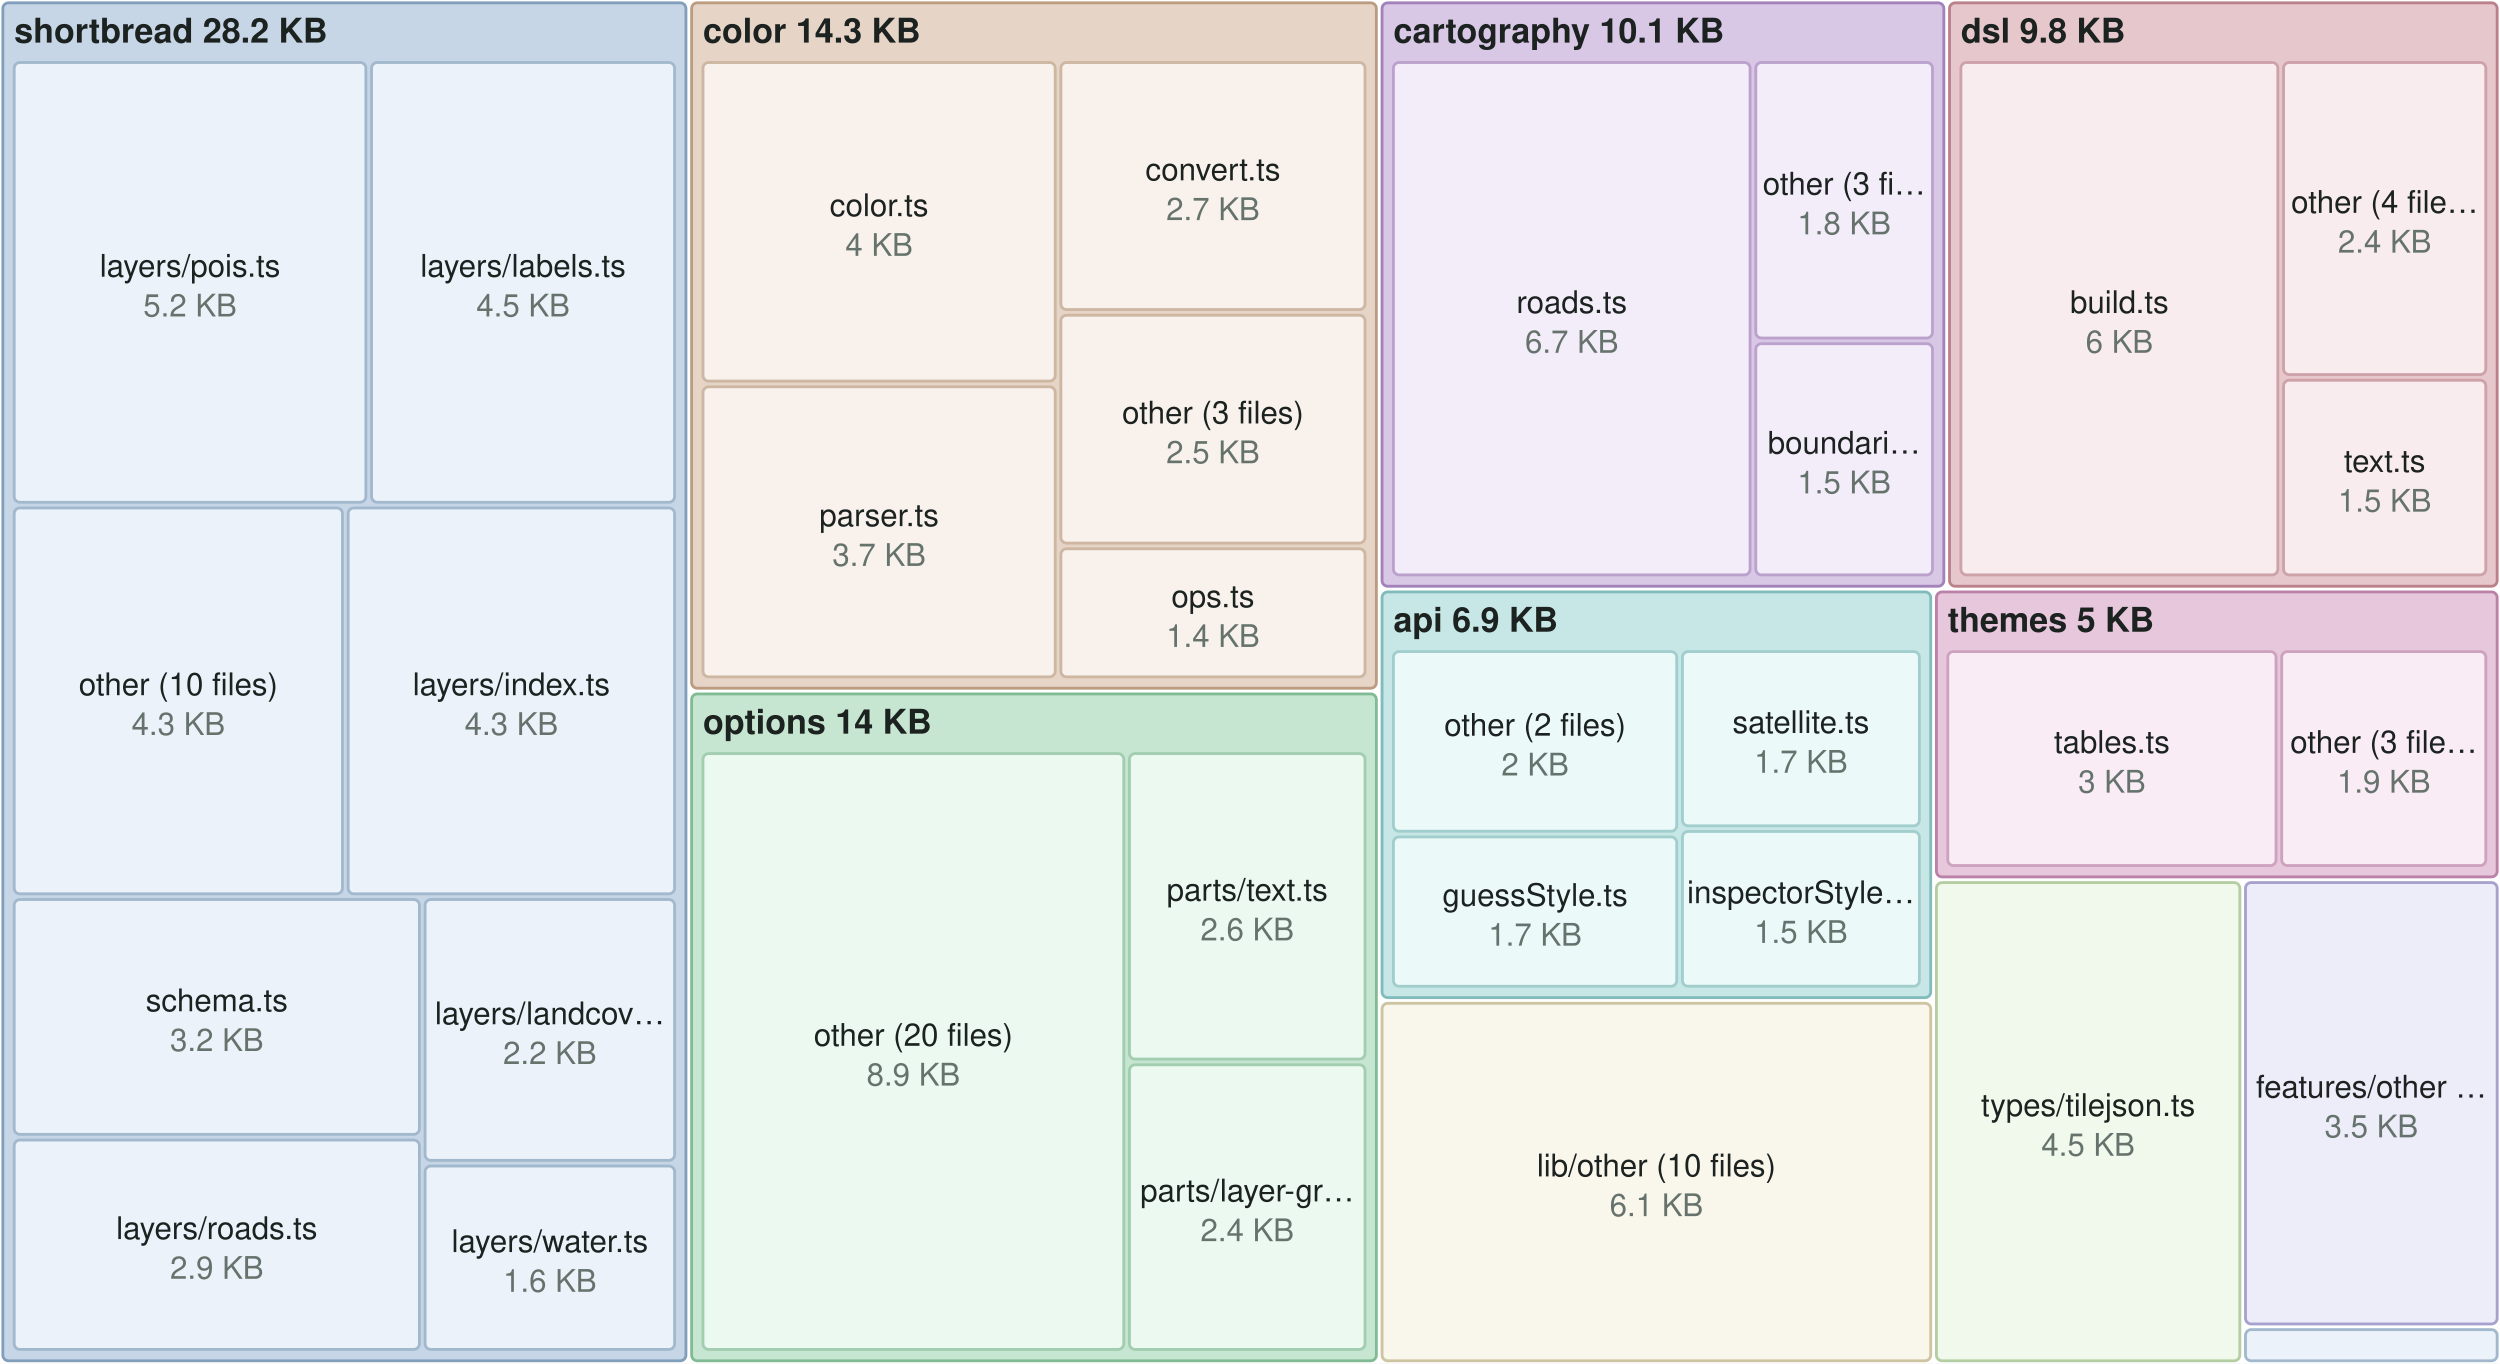
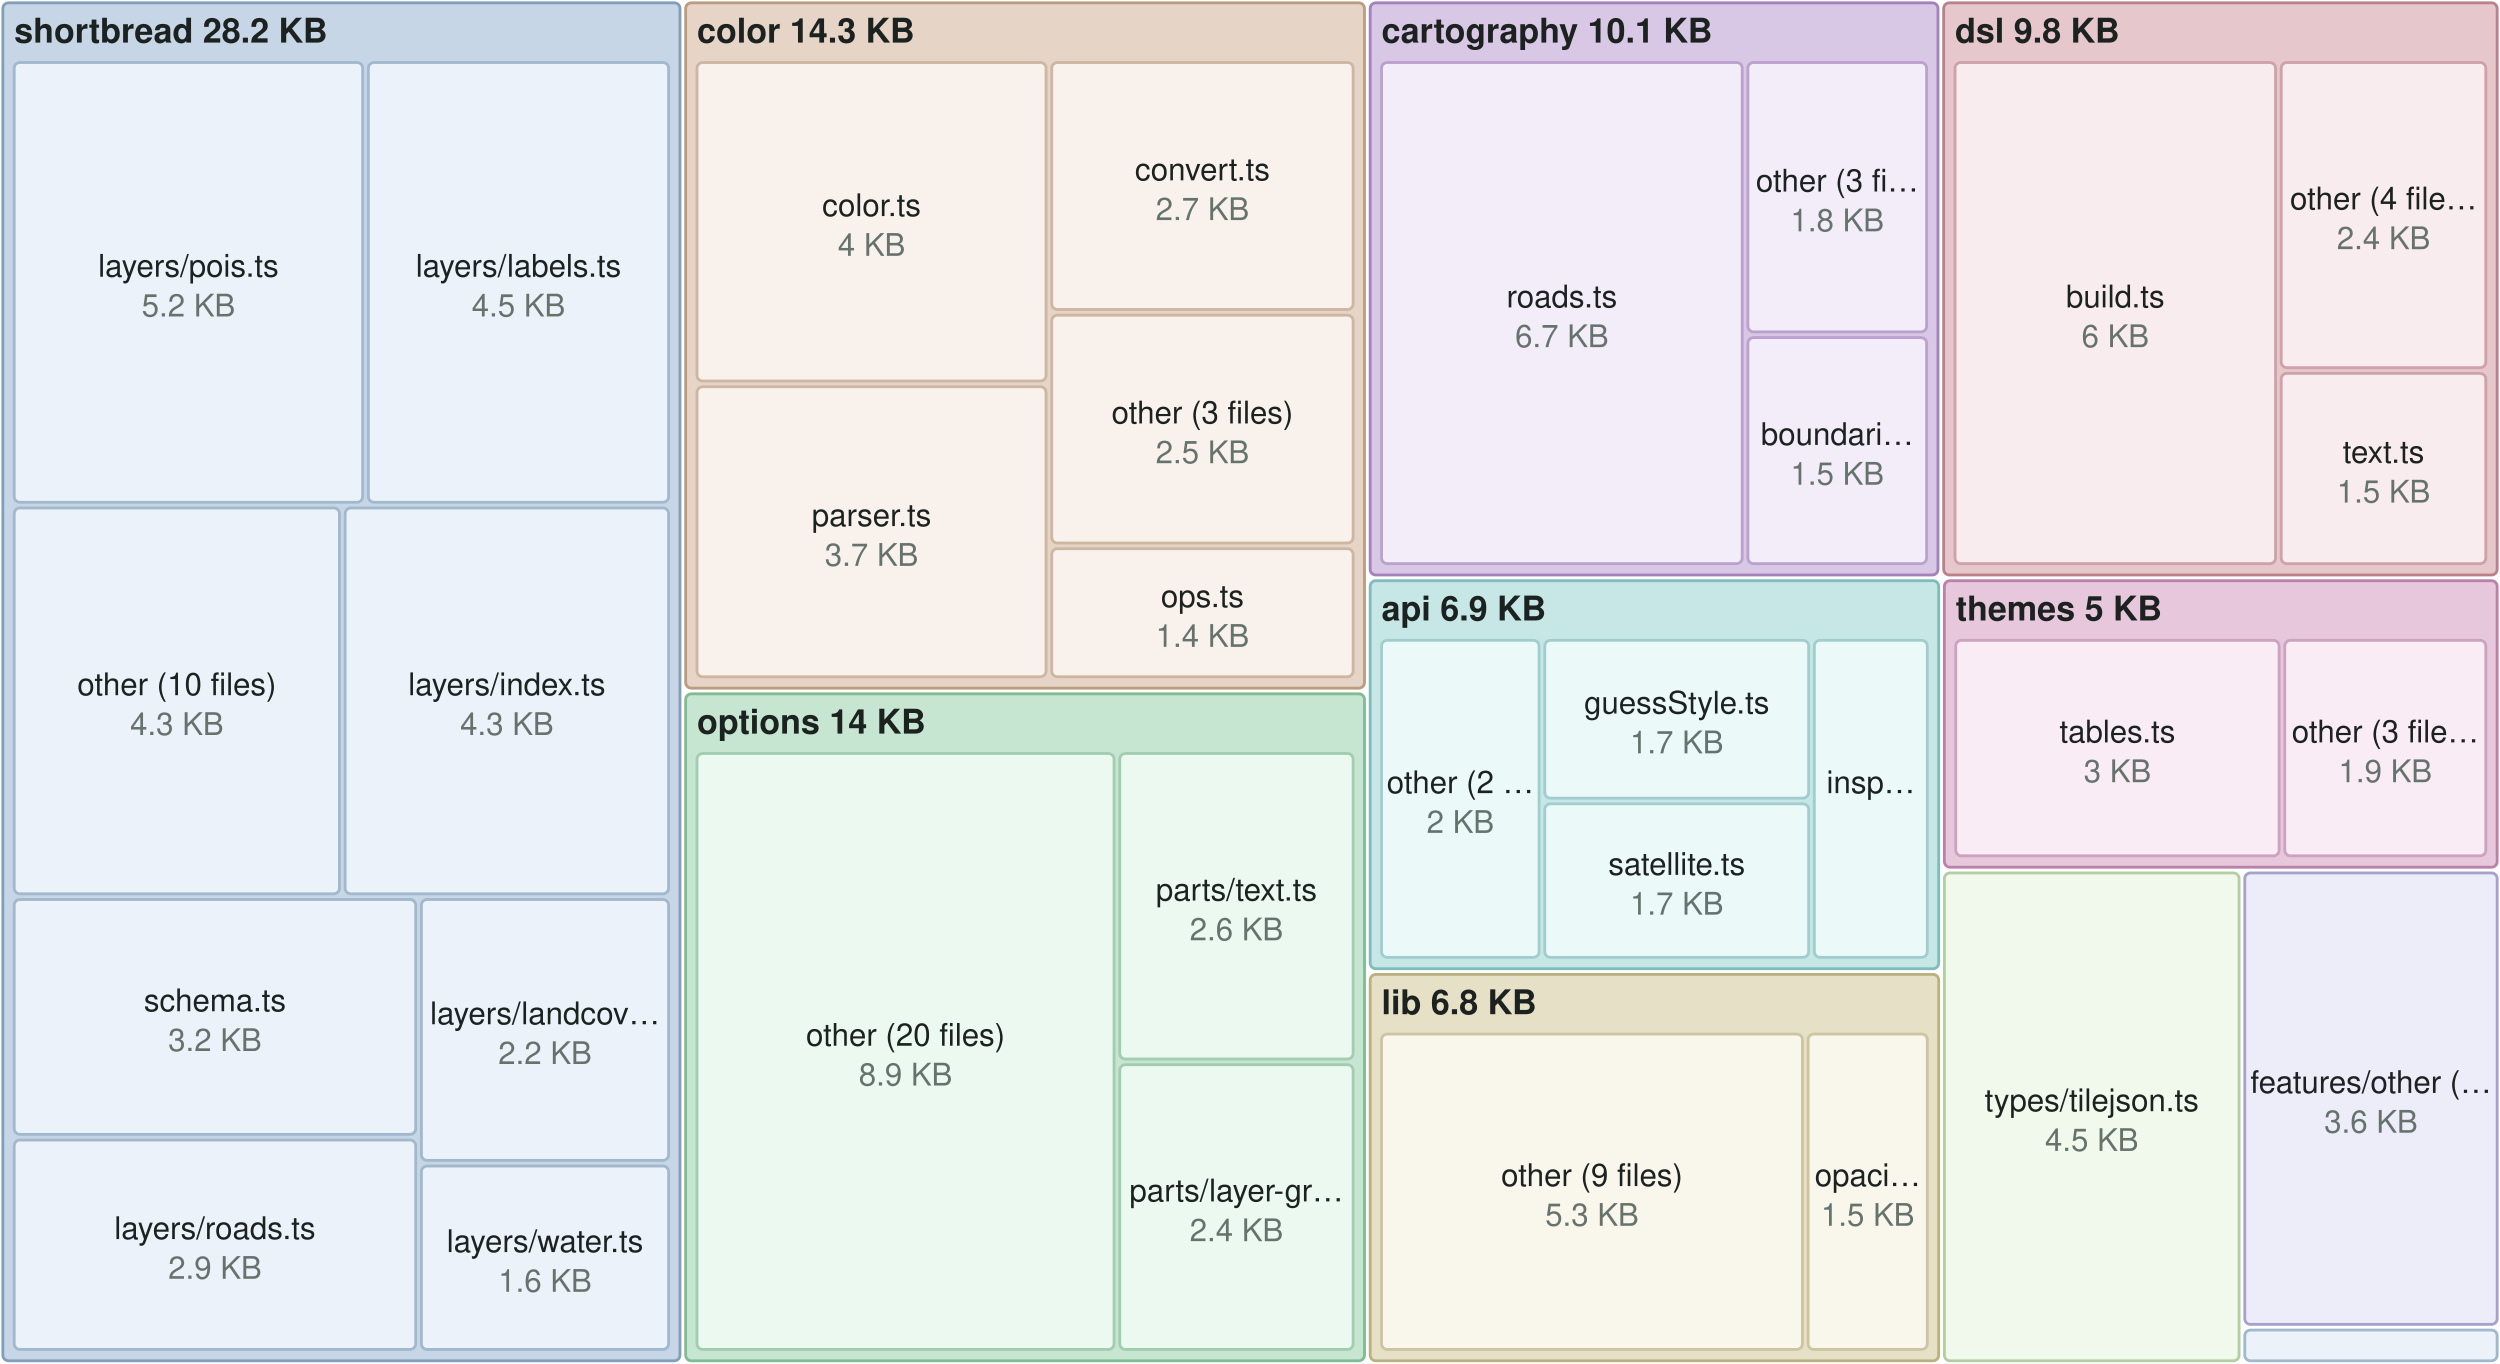
<svg xmlns="http://www.w3.org/2000/svg" width="880" height="480" viewBox="0 0 880 480">
  <style>
	.background { fill: #ffffff; }
	text { font-family: Helvetica, Arial, 'Liberation Sans', sans-serif; }
	.group-label { fill: #1b2220; font-weight: 600; font-size: 12px; }
	.leaf-label { fill: #1b2220; font-size: 11px; text-anchor: middle; }
	.leaf-size { fill: #66736d; font-size: 11px; text-anchor: middle; }
	.group-box, .leaf-box { stroke-width: 1; }
	.leaf:hover .leaf-box { stroke-width: 2; }
	.c0 .group-box { fill: hsl(210 38% 84%); stroke: hsl(210 30% 62%); }
	.c0 .leaf-box { fill: hsl(210 50% 95%); stroke: hsl(210 30% 72%); }
	.c1 .group-box { fill: hsl(28 38% 84%); stroke: hsl(28 30% 62%); }
	.c1 .leaf-box { fill: hsl(28 50% 95%); stroke: hsl(28 30% 72%); }
	.c2 .group-box { fill: hsl(140 38% 84%); stroke: hsl(140 30% 62%); }
	.c2 .leaf-box { fill: hsl(140 50% 95%); stroke: hsl(140 30% 72%); }
	.c3 .group-box { fill: hsl(275 38% 84%); stroke: hsl(275 30% 62%); }
	.c3 .leaf-box { fill: hsl(275 50% 95%); stroke: hsl(275 30% 72%); }
	.c4 .group-box { fill: hsl(350 38% 84%); stroke: hsl(350 30% 62%); }
	.c4 .leaf-box { fill: hsl(350 50% 95%); stroke: hsl(350 30% 72%); }
	.c5 .group-box { fill: hsl(180 38% 84%); stroke: hsl(180 30% 62%); }
	.c5 .leaf-box { fill: hsl(180 50% 95%); stroke: hsl(180 30% 72%); }
	.c6 .group-box { fill: hsl(48 38% 84%); stroke: hsl(48 30% 62%); }
	.c6 .leaf-box { fill: hsl(48 50% 95%); stroke: hsl(48 30% 72%); }
	.c7 .group-box { fill: hsl(320 38% 84%); stroke: hsl(320 30% 62%); }
	.c7 .leaf-box { fill: hsl(320 50% 95%); stroke: hsl(320 30% 72%); }
	.c8 .group-box { fill: hsl(95 38% 84%); stroke: hsl(95 30% 62%); }
	.c8 .leaf-box { fill: hsl(95 50% 95%); stroke: hsl(95 30% 72%); }
	.c9 .group-box { fill: hsl(245 38% 84%); stroke: hsl(245 30% 62%); }
	.c9 .leaf-box { fill: hsl(245 50% 95%); stroke: hsl(245 30% 72%); }
	@media (prefers-color-scheme: dark) {
		.background { fill: #0d1117; }
		.group-label, .leaf-label { fill: #e6edf3; }
		.leaf-size { fill: #8b949e; }
		.c0 .group-box { fill: hsl(210 22% 22%); stroke: hsl(210 20% 38%); }
		.c0 .leaf-box { fill: hsl(210 25% 14%); stroke: hsl(210 20% 32%); }
		.c1 .group-box { fill: hsl(28 22% 22%); stroke: hsl(28 20% 38%); }
		.c1 .leaf-box { fill: hsl(28 25% 14%); stroke: hsl(28 20% 32%); }
		.c2 .group-box { fill: hsl(140 22% 22%); stroke: hsl(140 20% 38%); }
		.c2 .leaf-box { fill: hsl(140 25% 14%); stroke: hsl(140 20% 32%); }
		.c3 .group-box { fill: hsl(275 22% 22%); stroke: hsl(275 20% 38%); }
		.c3 .leaf-box { fill: hsl(275 25% 14%); stroke: hsl(275 20% 32%); }
		.c4 .group-box { fill: hsl(350 22% 22%); stroke: hsl(350 20% 38%); }
		.c4 .leaf-box { fill: hsl(350 25% 14%); stroke: hsl(350 20% 32%); }
		.c5 .group-box { fill: hsl(180 22% 22%); stroke: hsl(180 20% 38%); }
		.c5 .leaf-box { fill: hsl(180 25% 14%); stroke: hsl(180 20% 32%); }
		.c6 .group-box { fill: hsl(48 22% 22%); stroke: hsl(48 20% 38%); }
		.c6 .leaf-box { fill: hsl(48 25% 14%); stroke: hsl(48 20% 32%); }
		.c7 .group-box { fill: hsl(320 22% 22%); stroke: hsl(320 20% 38%); }
		.c7 .leaf-box { fill: hsl(320 25% 14%); stroke: hsl(320 20% 32%); }
		.c8 .group-box { fill: hsl(95 22% 22%); stroke: hsl(95 20% 38%); }
		.c8 .leaf-box { fill: hsl(95 25% 14%); stroke: hsl(95 20% 32%); }
		.c9 .group-box { fill: hsl(245 22% 22%); stroke: hsl(245 20% 38%); }
		.c9 .leaf-box { fill: hsl(245 25% 14%); stroke: hsl(245 20% 32%); }
	}
</style>
  <rect class="background" width="880" height="480" />
  <g class="group c0">
-     <rect class="group-box" x="1" y="1" width="240.45" height="478" rx="2" />
+     <rect class="group-box" x="1" y="1" width="238.35" height="478" rx="2" />
    <text class="group-label" x="5" y="15" textLength="108.71" lengthAdjust="spacingAndGlyphs">shortbread 28.2 KB</text>
  </g>
  <g class="leaf c0">
-     <rect class="leaf-box" x="5" y="22" width="123.79" height="154.8" rx="2" />
-     <text class="leaf-label" x="66.89" y="97.4" textLength="64.19" lengthAdjust="spacingAndGlyphs">layers/pois.ts</text>
-     <text class="leaf-size" x="66.89" y="111.4" textLength="33.02" lengthAdjust="spacingAndGlyphs">5.2 KB</text>
-   </g>
-   <g class="leaf c0">
-     <rect class="leaf-box" x="130.79" y="22" width="106.66" height="154.8" rx="2" />
-     <text class="leaf-label" x="184.12" y="97.4" textLength="72.74" lengthAdjust="spacingAndGlyphs">layers/labels.ts</text>
-     <text class="leaf-size" x="184.12" y="111.4" textLength="33.02" lengthAdjust="spacingAndGlyphs">4.5 KB</text>
-   </g>
-   <g class="leaf c0">
-     <rect class="leaf-box" x="5" y="178.8" width="115.55" height="135.83" rx="2" />
-     <text class="leaf-label" x="62.77" y="244.71" textLength="70.3" lengthAdjust="spacingAndGlyphs">other (10 files)</text>
-     <text class="leaf-size" x="62.77" y="258.71" textLength="33.02" lengthAdjust="spacingAndGlyphs">4.3 KB</text>
-   </g>
-   <g class="leaf c0">
-     <rect class="leaf-box" x="122.55" y="178.8" width="114.9" height="135.83" rx="2" />
-     <text class="leaf-label" x="180" y="244.71" textLength="70.3" lengthAdjust="spacingAndGlyphs">layers/index.ts</text>
-     <text class="leaf-size" x="180" y="258.71" textLength="33.02" lengthAdjust="spacingAndGlyphs">4.3 KB</text>
-   </g>
-   <g class="leaf c0">
-     <rect class="leaf-box" x="5" y="316.63" width="142.63" height="82.66" rx="2" />
-     <text class="leaf-label" x="76.31" y="355.96" textLength="50.13" lengthAdjust="spacingAndGlyphs">schema.ts</text>
-     <text class="leaf-size" x="76.31" y="369.96" textLength="33.02" lengthAdjust="spacingAndGlyphs">3.2 KB</text>
-   </g>
-   <g class="leaf c0">
-     <rect class="leaf-box" x="5" y="401.29" width="142.63" height="73.71" rx="2" />
-     <text class="leaf-label" x="76.31" y="436.14" textLength="71.52" lengthAdjust="spacingAndGlyphs">layers/roads.ts</text>
-     <text class="leaf-size" x="76.31" y="450.14" textLength="33.02" lengthAdjust="spacingAndGlyphs">2.9 KB</text>
-   </g>
-   <g class="leaf c0">
-     <rect class="leaf-box" x="149.63" y="316.63" width="87.83" height="91.82" rx="2" />
-     <text class="leaf-label" x="193.54" y="360.54" textLength="76.42" lengthAdjust="spacingAndGlyphs">layers/landcov…</text>
-     <text class="leaf-size" x="193.54" y="374.54" textLength="33.02" lengthAdjust="spacingAndGlyphs">2.2 KB</text>
-   </g>
-   <g class="leaf c0">
-     <rect class="leaf-box" x="149.63" y="410.45" width="87.83" height="64.55" rx="2" />
-     <text class="leaf-label" x="193.54" y="440.72" textLength="70.91" lengthAdjust="spacingAndGlyphs">layers/water.ts</text>
-     <text class="leaf-size" x="193.54" y="454.72" textLength="33.02" lengthAdjust="spacingAndGlyphs">1.6 KB</text>
+     <rect class="leaf-box" x="5" y="22" width="122.66" height="154.8" rx="2" />
+     <text class="leaf-label" x="66.33" y="97.4" textLength="64.19" lengthAdjust="spacingAndGlyphs">layers/pois.ts</text>
+     <text class="leaf-size" x="66.33" y="111.4" textLength="33.02" lengthAdjust="spacingAndGlyphs">5.2 KB</text>
+   </g>
+   <g class="leaf c0">
+     <rect class="leaf-box" x="129.66" y="22" width="105.69" height="154.8" rx="2" />
+     <text class="leaf-label" x="182.5" y="97.4" textLength="72.74" lengthAdjust="spacingAndGlyphs">layers/labels.ts</text>
+     <text class="leaf-size" x="182.5" y="111.4" textLength="33.02" lengthAdjust="spacingAndGlyphs">4.5 KB</text>
+   </g>
+   <g class="leaf c0">
+     <rect class="leaf-box" x="5" y="178.8" width="114.49" height="135.83" rx="2" />
+     <text class="leaf-label" x="62.25" y="244.71" textLength="70.3" lengthAdjust="spacingAndGlyphs">other (10 files)</text>
+     <text class="leaf-size" x="62.25" y="258.71" textLength="33.02" lengthAdjust="spacingAndGlyphs">4.3 KB</text>
+   </g>
+   <g class="leaf c0">
+     <rect class="leaf-box" x="121.49" y="178.8" width="113.85" height="135.83" rx="2" />
+     <text class="leaf-label" x="178.42" y="244.71" textLength="70.3" lengthAdjust="spacingAndGlyphs">layers/index.ts</text>
+     <text class="leaf-size" x="178.42" y="258.71" textLength="33.02" lengthAdjust="spacingAndGlyphs">4.3 KB</text>
+   </g>
+   <g class="leaf c0">
+     <rect class="leaf-box" x="5" y="316.63" width="141.33" height="82.66" rx="2" />
+     <text class="leaf-label" x="75.66" y="355.96" textLength="50.13" lengthAdjust="spacingAndGlyphs">schema.ts</text>
+     <text class="leaf-size" x="75.66" y="369.96" textLength="33.02" lengthAdjust="spacingAndGlyphs">3.2 KB</text>
+   </g>
+   <g class="leaf c0">
+     <rect class="leaf-box" x="5" y="401.29" width="141.33" height="73.71" rx="2" />
+     <text class="leaf-label" x="75.66" y="436.14" textLength="71.52" lengthAdjust="spacingAndGlyphs">layers/roads.ts</text>
+     <text class="leaf-size" x="75.66" y="450.14" textLength="33.02" lengthAdjust="spacingAndGlyphs">2.9 KB</text>
+   </g>
+   <g class="leaf c0">
+     <rect class="leaf-box" x="148.33" y="316.63" width="87.02" height="91.82" rx="2" />
+     <text class="leaf-label" x="191.84" y="360.54" textLength="76.42" lengthAdjust="spacingAndGlyphs">layers/landcov…</text>
+     <text class="leaf-size" x="191.84" y="374.54" textLength="33.02" lengthAdjust="spacingAndGlyphs">2.2 KB</text>
+   </g>
+   <g class="leaf c0">
+     <rect class="leaf-box" x="148.33" y="410.45" width="87.02" height="64.55" rx="2" />
+     <text class="leaf-label" x="191.84" y="440.72" textLength="70.91" lengthAdjust="spacingAndGlyphs">layers/water.ts</text>
+     <text class="leaf-size" x="191.84" y="454.72" textLength="33.02" lengthAdjust="spacingAndGlyphs">1.6 KB</text>
  </g>
  <g class="group c1">
-     <rect class="group-box" x="243.45" y="1" width="241.03" height="241.26" rx="2" />
-     <text class="group-label" x="247.45" y="15" textLength="75.37" lengthAdjust="spacingAndGlyphs">color 14.3 KB</text>
-   </g>
-   <g class="leaf c1">
-     <rect class="leaf-box" x="247.45" y="22" width="123.98" height="112.15" rx="2" />
-     <text class="leaf-label" x="309.44" y="76.07" textLength="35.45" lengthAdjust="spacingAndGlyphs">color.ts</text>
-     <text class="leaf-size" x="309.44" y="90.07" textLength="23.85" lengthAdjust="spacingAndGlyphs">4 KB</text>
-   </g>
-   <g class="leaf c1">
-     <rect class="leaf-box" x="247.45" y="136.15" width="123.98" height="102.11" rx="2" />
-     <text class="leaf-label" x="309.44" y="185.2" textLength="42.79" lengthAdjust="spacingAndGlyphs">parser.ts</text>
-     <text class="leaf-size" x="309.44" y="199.2" textLength="33.02" lengthAdjust="spacingAndGlyphs">3.7 KB</text>
-   </g>
-   <g class="leaf c1">
-     <rect class="leaf-box" x="373.43" y="22" width="107.05" height="86.96" rx="2" />
-     <text class="leaf-label" x="426.95" y="63.48" textLength="47.69" lengthAdjust="spacingAndGlyphs">convert.ts</text>
-     <text class="leaf-size" x="426.95" y="77.48" textLength="33.02" lengthAdjust="spacingAndGlyphs">2.7 KB</text>
-   </g>
-   <g class="leaf c1">
-     <rect class="leaf-box" x="373.43" y="110.96" width="107.05" height="80.21" rx="2" />
-     <text class="leaf-label" x="426.95" y="149.07" textLength="64.19" lengthAdjust="spacingAndGlyphs">other (3 files)</text>
-     <text class="leaf-size" x="426.95" y="163.07" textLength="33.02" lengthAdjust="spacingAndGlyphs">2.5 KB</text>
-   </g>
-   <g class="leaf c1">
-     <rect class="leaf-box" x="373.43" y="193.17" width="107.05" height="45.09" rx="2" />
-     <text class="leaf-label" x="426.95" y="213.72" textLength="29.35" lengthAdjust="spacingAndGlyphs">ops.ts</text>
-     <text class="leaf-size" x="426.95" y="227.72" textLength="33.02" lengthAdjust="spacingAndGlyphs">1.4 KB</text>
+     <rect class="group-box" x="241.35" y="1" width="238.95" height="241.23" rx="2" />
+     <text class="group-label" x="245.35" y="15" textLength="75.37" lengthAdjust="spacingAndGlyphs">color 14.3 KB</text>
+   </g>
+   <g class="leaf c1">
+     <rect class="leaf-box" x="245.35" y="22" width="122.86" height="112.13" rx="2" />
+     <text class="leaf-label" x="306.78" y="76.06" textLength="35.45" lengthAdjust="spacingAndGlyphs">color.ts</text>
+     <text class="leaf-size" x="306.78" y="90.06" textLength="23.85" lengthAdjust="spacingAndGlyphs">4 KB</text>
+   </g>
+   <g class="leaf c1">
+     <rect class="leaf-box" x="245.35" y="136.13" width="122.86" height="102.1" rx="2" />
+     <text class="leaf-label" x="306.78" y="185.18" textLength="42.79" lengthAdjust="spacingAndGlyphs">parser.ts</text>
+     <text class="leaf-size" x="306.78" y="199.18" textLength="33.02" lengthAdjust="spacingAndGlyphs">3.7 KB</text>
+   </g>
+   <g class="leaf c1">
+     <rect class="leaf-box" x="370.21" y="22" width="106.09" height="86.95" rx="2" />
+     <text class="leaf-label" x="423.25" y="63.47" textLength="47.69" lengthAdjust="spacingAndGlyphs">convert.ts</text>
+     <text class="leaf-size" x="423.25" y="77.47" textLength="33.02" lengthAdjust="spacingAndGlyphs">2.7 KB</text>
+   </g>
+   <g class="leaf c1">
+     <rect class="leaf-box" x="370.21" y="110.95" width="106.09" height="80.2" rx="2" />
+     <text class="leaf-label" x="423.25" y="149.05" textLength="64.19" lengthAdjust="spacingAndGlyphs">other (3 files)</text>
+     <text class="leaf-size" x="423.25" y="163.05" textLength="33.02" lengthAdjust="spacingAndGlyphs">2.5 KB</text>
+   </g>
+   <g class="leaf c1">
+     <rect class="leaf-box" x="370.21" y="193.14" width="106.09" height="45.08" rx="2" />
+     <text class="leaf-label" x="423.25" y="213.69" textLength="29.35" lengthAdjust="spacingAndGlyphs">ops.ts</text>
+     <text class="leaf-size" x="423.25" y="227.69" textLength="33.02" lengthAdjust="spacingAndGlyphs">1.4 KB</text>
  </g>
  <g class="group c2">
-     <rect class="group-box" x="243.45" y="244.26" width="241.03" height="234.74" rx="2" />
-     <text class="group-label" x="247.45" y="258.26" textLength="79.36" lengthAdjust="spacingAndGlyphs">options 14 KB</text>
+     <rect class="group-box" x="241.35" y="244.23" width="238.95" height="234.77" rx="2" />
+     <text class="group-label" x="245.35" y="258.23" textLength="79.36" lengthAdjust="spacingAndGlyphs">options 14 KB</text>
  </g>
  <g class="leaf c2">
-     <rect class="leaf-box" x="247.45" y="265.26" width="148.11" height="209.74" rx="2" />
-     <text class="leaf-label" x="321.5" y="368.13" textLength="70.3" lengthAdjust="spacingAndGlyphs">other (20 files)</text>
-     <text class="leaf-size" x="321.5" y="382.13" textLength="33.02" lengthAdjust="spacingAndGlyphs">8.9 KB</text>
+     <rect class="leaf-box" x="245.35" y="265.23" width="146.8" height="209.77" rx="2" />
+     <text class="leaf-label" x="318.75" y="368.11" textLength="70.3" lengthAdjust="spacingAndGlyphs">other (20 files)</text>
+     <text class="leaf-size" x="318.75" y="382.11" textLength="33.02" lengthAdjust="spacingAndGlyphs">8.9 KB</text>
  </g>
  <g class="leaf c2">
-     <rect class="leaf-box" x="397.56" y="265.26" width="82.92" height="107.54" rx="2" />
-     <text class="leaf-label" x="439.02" y="317.03" textLength="56.86" lengthAdjust="spacingAndGlyphs">parts/text.ts</text>
-     <text class="leaf-size" x="439.02" y="331.03" textLength="33.02" lengthAdjust="spacingAndGlyphs">2.6 KB</text>
+     <rect class="leaf-box" x="394.15" y="265.23" width="82.15" height="107.55" rx="2" />
+     <text class="leaf-label" x="435.22" y="317" textLength="56.86" lengthAdjust="spacingAndGlyphs">parts/text.ts</text>
+     <text class="leaf-size" x="435.22" y="331" textLength="33.02" lengthAdjust="spacingAndGlyphs">2.6 KB</text>
  </g>
  <g class="leaf c2">
-     <rect class="leaf-box" x="397.56" y="374.8" width="82.92" height="100.2" rx="2" />
-     <text class="leaf-label" x="439.02" y="422.9" textLength="70.91" lengthAdjust="spacingAndGlyphs">parts/layer-gr…</text>
-     <text class="leaf-size" x="439.02" y="436.9" textLength="33.02" lengthAdjust="spacingAndGlyphs">2.4 KB</text>
+     <rect class="leaf-box" x="394.15" y="374.78" width="82.15" height="100.22" rx="2" />
+     <text class="leaf-label" x="435.22" y="422.89" textLength="70.91" lengthAdjust="spacingAndGlyphs">parts/layer-gr…</text>
+     <text class="leaf-size" x="435.22" y="436.89" textLength="33.02" lengthAdjust="spacingAndGlyphs">2.4 KB</text>
  </g>
  <g class="group c3">
-     <rect class="group-box" x="486.48" y="1" width="197.75" height="205.36" rx="2" />
-     <text class="group-label" x="490.48" y="15" textLength="115.38" lengthAdjust="spacingAndGlyphs">cartography 10.1 KB</text>
+     <rect class="group-box" x="482.3" y="1" width="199.87" height="201.4" rx="2" />
+     <text class="group-label" x="486.3" y="15" textLength="115.38" lengthAdjust="spacingAndGlyphs">cartography 10.1 KB</text>
  </g>
  <g class="leaf c3">
-     <rect class="leaf-box" x="490.48" y="22" width="125.55" height="180.36" rx="2" />
-     <text class="leaf-label" x="553.26" y="110.18" textLength="39.13" lengthAdjust="spacingAndGlyphs">roads.ts</text>
-     <text class="leaf-size" x="553.26" y="124.18" textLength="33.02" lengthAdjust="spacingAndGlyphs">6.7 KB</text>
+     <rect class="leaf-box" x="486.3" y="22" width="126.96" height="176.4" rx="2" />
+     <text class="leaf-label" x="549.78" y="108.2" textLength="39.13" lengthAdjust="spacingAndGlyphs">roads.ts</text>
+     <text class="leaf-size" x="549.78" y="122.2" textLength="33.02" lengthAdjust="spacingAndGlyphs">6.7 KB</text>
  </g>
  <g class="leaf c3">
-     <rect class="leaf-box" x="618.03" y="22" width="62.2" height="96.98" rx="2" />
-     <text class="leaf-label" x="649.13" y="68.49" textLength="52.58" lengthAdjust="spacingAndGlyphs">other (3 fi…</text>
-     <text class="leaf-size" x="649.13" y="82.49" textLength="33.02" lengthAdjust="spacingAndGlyphs">1.8 KB</text>
+     <rect class="leaf-box" x="615.26" y="22" width="62.91" height="94.83" rx="2" />
+     <text class="leaf-label" x="646.71" y="67.42" textLength="52.58" lengthAdjust="spacingAndGlyphs">other (3 fi…</text>
+     <text class="leaf-size" x="646.71" y="81.42" textLength="33.02" lengthAdjust="spacingAndGlyphs">1.8 KB</text>
  </g>
  <g class="leaf c3">
-     <rect class="leaf-box" x="618.03" y="120.98" width="62.2" height="81.38" rx="2" />
-     <text class="leaf-label" x="649.13" y="159.67" textLength="48.92" lengthAdjust="spacingAndGlyphs">boundari…</text>
-     <text class="leaf-size" x="649.13" y="173.67" textLength="33.02" lengthAdjust="spacingAndGlyphs">1.5 KB</text>
+     <rect class="leaf-box" x="615.26" y="118.83" width="62.91" height="79.57" rx="2" />
+     <text class="leaf-label" x="646.71" y="156.62" textLength="48.92" lengthAdjust="spacingAndGlyphs">boundari…</text>
+     <text class="leaf-size" x="646.71" y="170.62" textLength="33.02" lengthAdjust="spacingAndGlyphs">1.5 KB</text>
  </g>
  <g class="group c4">
-     <rect class="group-box" x="686.23" y="1" width="192.77" height="205.36" rx="2" />
-     <text class="group-label" x="690.23" y="15" textLength="56.7" lengthAdjust="spacingAndGlyphs">dsl 9.8 KB</text>
+     <rect class="group-box" x="684.17" y="1" width="194.83" height="201.4" rx="2" />
+     <text class="group-label" x="688.17" y="15" textLength="56.7" lengthAdjust="spacingAndGlyphs">dsl 9.8 KB</text>
  </g>
  <g class="leaf c4">
-     <rect class="leaf-box" x="690.23" y="22" width="111.57" height="180.36" rx="2" />
-     <text class="leaf-label" x="746.02" y="110.18" textLength="34.85" lengthAdjust="spacingAndGlyphs">build.ts</text>
-     <text class="leaf-size" x="746.02" y="124.18" textLength="23.85" lengthAdjust="spacingAndGlyphs">6 KB</text>
+     <rect class="leaf-box" x="688.17" y="22" width="112.83" height="176.4" rx="2" />
+     <text class="leaf-label" x="744.58" y="108.2" textLength="34.85" lengthAdjust="spacingAndGlyphs">build.ts</text>
+     <text class="leaf-size" x="744.58" y="122.2" textLength="23.85" lengthAdjust="spacingAndGlyphs">6 KB</text>
  </g>
  <g class="leaf c4">
-     <rect class="leaf-box" x="803.8" y="22" width="71.2" height="109.85" rx="2" />
-     <text class="leaf-label" x="839.4" y="74.93" textLength="61.14" lengthAdjust="spacingAndGlyphs">other (4 file…</text>
-     <text class="leaf-size" x="839.4" y="88.93" textLength="33.02" lengthAdjust="spacingAndGlyphs">2.4 KB</text>
+     <rect class="leaf-box" x="802.99" y="22" width="72.01" height="107.43" rx="2" />
+     <text class="leaf-label" x="839" y="73.71" textLength="61.14" lengthAdjust="spacingAndGlyphs">other (4 file…</text>
+     <text class="leaf-size" x="839" y="87.71" textLength="33.02" lengthAdjust="spacingAndGlyphs">2.4 KB</text>
  </g>
  <g class="leaf c4">
-     <rect class="leaf-box" x="803.8" y="133.85" width="71.2" height="68.51" rx="2" />
-     <text class="leaf-label" x="839.4" y="166.11" textLength="29.35" lengthAdjust="spacingAndGlyphs">text.ts</text>
-     <text class="leaf-size" x="839.4" y="180.11" textLength="33.02" lengthAdjust="spacingAndGlyphs">1.5 KB</text>
+     <rect class="leaf-box" x="802.99" y="131.43" width="72.01" height="66.98" rx="2" />
+     <text class="leaf-label" x="839" y="162.91" textLength="29.35" lengthAdjust="spacingAndGlyphs">text.ts</text>
+     <text class="leaf-size" x="839" y="176.91" textLength="33.02" lengthAdjust="spacingAndGlyphs">1.5 KB</text>
  </g>
  <g class="group c5">
-     <rect class="group-box" x="486.48" y="208.36" width="193.13" height="142.8" rx="2" />
-     <text class="group-label" x="490.48" y="222.36" textLength="56.7" lengthAdjust="spacingAndGlyphs">api 6.9 KB</text>
-   </g>
-   <g class="leaf c5">
-     <rect class="leaf-box" x="490.48" y="229.36" width="99.73" height="63.24" rx="2" />
-     <text class="leaf-label" x="540.35" y="258.98" textLength="64.19" lengthAdjust="spacingAndGlyphs">other (2 files)</text>
-     <text class="leaf-size" x="540.35" y="272.98" textLength="23.85" lengthAdjust="spacingAndGlyphs">2 KB</text>
-   </g>
-   <g class="leaf c5">
-     <rect class="leaf-box" x="490.48" y="294.6" width="99.73" height="52.57" rx="2" />
-     <text class="leaf-label" x="540.35" y="318.88" textLength="65.42" lengthAdjust="spacingAndGlyphs">guessStyle.ts</text>
-     <text class="leaf-size" x="540.35" y="332.88" textLength="33.02" lengthAdjust="spacingAndGlyphs">1.7 KB</text>
-   </g>
-   <g class="leaf c5">
-     <rect class="leaf-box" x="592.22" y="229.36" width="83.4" height="61.32" rx="2" />
-     <text class="leaf-label" x="633.92" y="258.02" textLength="48.91" lengthAdjust="spacingAndGlyphs">satellite.ts</text>
-     <text class="leaf-size" x="633.92" y="272.02" textLength="33.02" lengthAdjust="spacingAndGlyphs">1.7 KB</text>
-   </g>
-   <g class="leaf c5">
-     <rect class="leaf-box" x="592.22" y="292.68" width="83.4" height="54.48" rx="2" />
-     <text class="leaf-label" x="633.92" y="317.92" textLength="75.2" lengthAdjust="spacingAndGlyphs">inspectorStyle…</text>
-     <text class="leaf-size" x="633.92" y="331.92" textLength="33.02" lengthAdjust="spacingAndGlyphs">1.5 KB</text>
+     <rect class="group-box" x="482.3" y="204.4" width="200.12" height="136.59" rx="2" />
+     <text class="group-label" x="486.3" y="218.4" textLength="56.7" lengthAdjust="spacingAndGlyphs">api 6.9 KB</text>
+   </g>
+   <g class="leaf c5">
+     <rect class="leaf-box" x="486.3" y="225.4" width="55.46" height="111.59" rx="2" />
+     <text class="leaf-label" x="514.03" y="279.19" textLength="47.08" lengthAdjust="spacingAndGlyphs">other (2 …</text>
+     <text class="leaf-size" x="514.03" y="293.19" textLength="23.85" lengthAdjust="spacingAndGlyphs">2 KB</text>
+   </g>
+   <g class="leaf c5">
+     <rect class="leaf-box" x="543.76" y="225.4" width="92.89" height="55.54" rx="2" />
+     <text class="leaf-label" x="590.21" y="251.17" textLength="65.42" lengthAdjust="spacingAndGlyphs">guessStyle.ts</text>
+     <text class="leaf-size" x="590.21" y="265.17" textLength="33.02" lengthAdjust="spacingAndGlyphs">1.7 KB</text>
+   </g>
+   <g class="leaf c5">
+     <rect class="leaf-box" x="543.76" y="282.94" width="92.89" height="54.05" rx="2" />
+     <text class="leaf-label" x="590.21" y="307.96" textLength="48.91" lengthAdjust="spacingAndGlyphs">satellite.ts</text>
+     <text class="leaf-size" x="590.21" y="321.96" textLength="33.02" lengthAdjust="spacingAndGlyphs">1.7 KB</text>
+   </g>
+   <g class="leaf c5">
+     <rect class="leaf-box" x="638.65" y="225.4" width="39.76" height="111.59" rx="2" />
+     <text class="leaf-label" x="658.53" y="279.19" textLength="26.29" lengthAdjust="spacingAndGlyphs">insp…</text>
+   </g>
+   <g class="group c6">
+     <rect class="group-box" x="482.3" y="342.99" width="200.12" height="136.01" rx="2" />
+     <text class="group-label" x="486.3" y="356.99" textLength="53.36" lengthAdjust="spacingAndGlyphs">lib 6.8 KB</text>
  </g>
  <g class="leaf c6">
-     <rect class="leaf-box" x="486.48" y="353.16" width="193.13" height="125.84" rx="2" />
-     <text class="leaf-label" x="583.05" y="414.08" textLength="84.36" lengthAdjust="spacingAndGlyphs">lib/other (10 files)</text>
-     <text class="leaf-size" x="583.05" y="428.08" textLength="33.02" lengthAdjust="spacingAndGlyphs">6.1 KB</text>
+     <rect class="leaf-box" x="486.3" y="363.99" width="148.16" height="111.01" rx="2" />
+     <text class="leaf-label" x="560.37" y="417.49" textLength="64.19" lengthAdjust="spacingAndGlyphs">other (9 files)</text>
+     <text class="leaf-size" x="560.37" y="431.49" textLength="33.02" lengthAdjust="spacingAndGlyphs">5.3 KB</text>
+   </g>
+   <g class="leaf c6">
+     <rect class="leaf-box" x="636.45" y="363.99" width="41.96" height="111.01" rx="2" />
+     <text class="leaf-label" x="657.43" y="417.49" textLength="32.41" lengthAdjust="spacingAndGlyphs">opaci…</text>
+     <text class="leaf-size" x="657.43" y="431.49" textLength="33.02" lengthAdjust="spacingAndGlyphs">1.5 KB</text>
  </g>
  <g class="group c7">
-     <rect class="group-box" x="681.62" y="208.36" width="197.38" height="100.31" rx="2" />
-     <text class="group-label" x="685.62" y="222.36" textLength="71.36" lengthAdjust="spacingAndGlyphs">themes 5 KB</text>
+     <rect class="group-box" x="684.42" y="204.4" width="194.58" height="100.86" rx="2" />
+     <text class="group-label" x="688.42" y="218.4" textLength="71.36" lengthAdjust="spacingAndGlyphs">themes 5 KB</text>
  </g>
  <g class="leaf c7">
-     <rect class="leaf-box" x="685.62" y="229.36" width="115.55" height="75.31" rx="2" />
-     <text class="leaf-label" x="743.39" y="265.01" textLength="40.96" lengthAdjust="spacingAndGlyphs">tables.ts</text>
-     <text class="leaf-size" x="743.39" y="279.01" textLength="23.85" lengthAdjust="spacingAndGlyphs">3 KB</text>
+     <rect class="leaf-box" x="688.42" y="225.4" width="113.83" height="75.86" rx="2" />
+     <text class="leaf-label" x="745.33" y="261.33" textLength="40.96" lengthAdjust="spacingAndGlyphs">tables.ts</text>
+     <text class="leaf-size" x="745.33" y="275.33" textLength="23.85" lengthAdjust="spacingAndGlyphs">3 KB</text>
  </g>
  <g class="leaf c7">
-     <rect class="leaf-box" x="803.16" y="229.36" width="71.84" height="75.31" rx="2" />
-     <text class="leaf-label" x="839.08" y="265.01" textLength="61.14" lengthAdjust="spacingAndGlyphs">other (3 file…</text>
-     <text class="leaf-size" x="839.08" y="279.01" textLength="33.02" lengthAdjust="spacingAndGlyphs">1.9 KB</text>
+     <rect class="leaf-box" x="804.24" y="225.4" width="70.76" height="75.86" rx="2" />
+     <text class="leaf-label" x="839.62" y="261.33" textLength="61.14" lengthAdjust="spacingAndGlyphs">other (3 file…</text>
+     <text class="leaf-size" x="839.62" y="275.33" textLength="33.02" lengthAdjust="spacingAndGlyphs">1.9 KB</text>
  </g>
  <g class="leaf c8">
-     <rect class="leaf-box" x="681.62" y="310.67" width="106.8" height="168.33" rx="2" />
-     <text class="leaf-label" x="735.01" y="392.83" textLength="75.2" lengthAdjust="spacingAndGlyphs">types/tilejson.ts</text>
-     <text class="leaf-size" x="735.01" y="406.83" textLength="33.02" lengthAdjust="spacingAndGlyphs">4.5 KB</text>
+     <rect class="leaf-box" x="684.42" y="307.27" width="103.74" height="171.73" rx="2" />
+     <text class="leaf-label" x="736.29" y="391.13" textLength="75.2" lengthAdjust="spacingAndGlyphs">types/tilejson.ts</text>
+     <text class="leaf-size" x="736.29" y="405.13" textLength="33.02" lengthAdjust="spacingAndGlyphs">4.5 KB</text>
  </g>
  <g class="leaf c9">
-     <rect class="leaf-box" x="790.41" y="310.67" width="88.59" height="155.36" rx="2" />
-     <text class="leaf-label" x="834.71" y="386.35" textLength="77.04" lengthAdjust="spacingAndGlyphs">features/other …</text>
-     <text class="leaf-size" x="834.71" y="400.35" textLength="33.02" lengthAdjust="spacingAndGlyphs">3.5 KB</text>
-   </g>
-   <g class="leaf c0">
-     <rect class="leaf-box" x="790.41" y="468.03" width="88.59" height="10.97" rx="2" />
+     <rect class="leaf-box" x="790.16" y="307.27" width="88.84" height="158.91" rx="2" />
+     <text class="leaf-label" x="834.58" y="384.72" textLength="80.71" lengthAdjust="spacingAndGlyphs">features/other (…</text>
+     <text class="leaf-size" x="834.58" y="398.72" textLength="33.02" lengthAdjust="spacingAndGlyphs">3.6 KB</text>
+   </g>
+   <g class="leaf c0">
+     <rect class="leaf-box" x="790.16" y="468.18" width="88.84" height="10.82" rx="2" />
  </g>
</svg>
